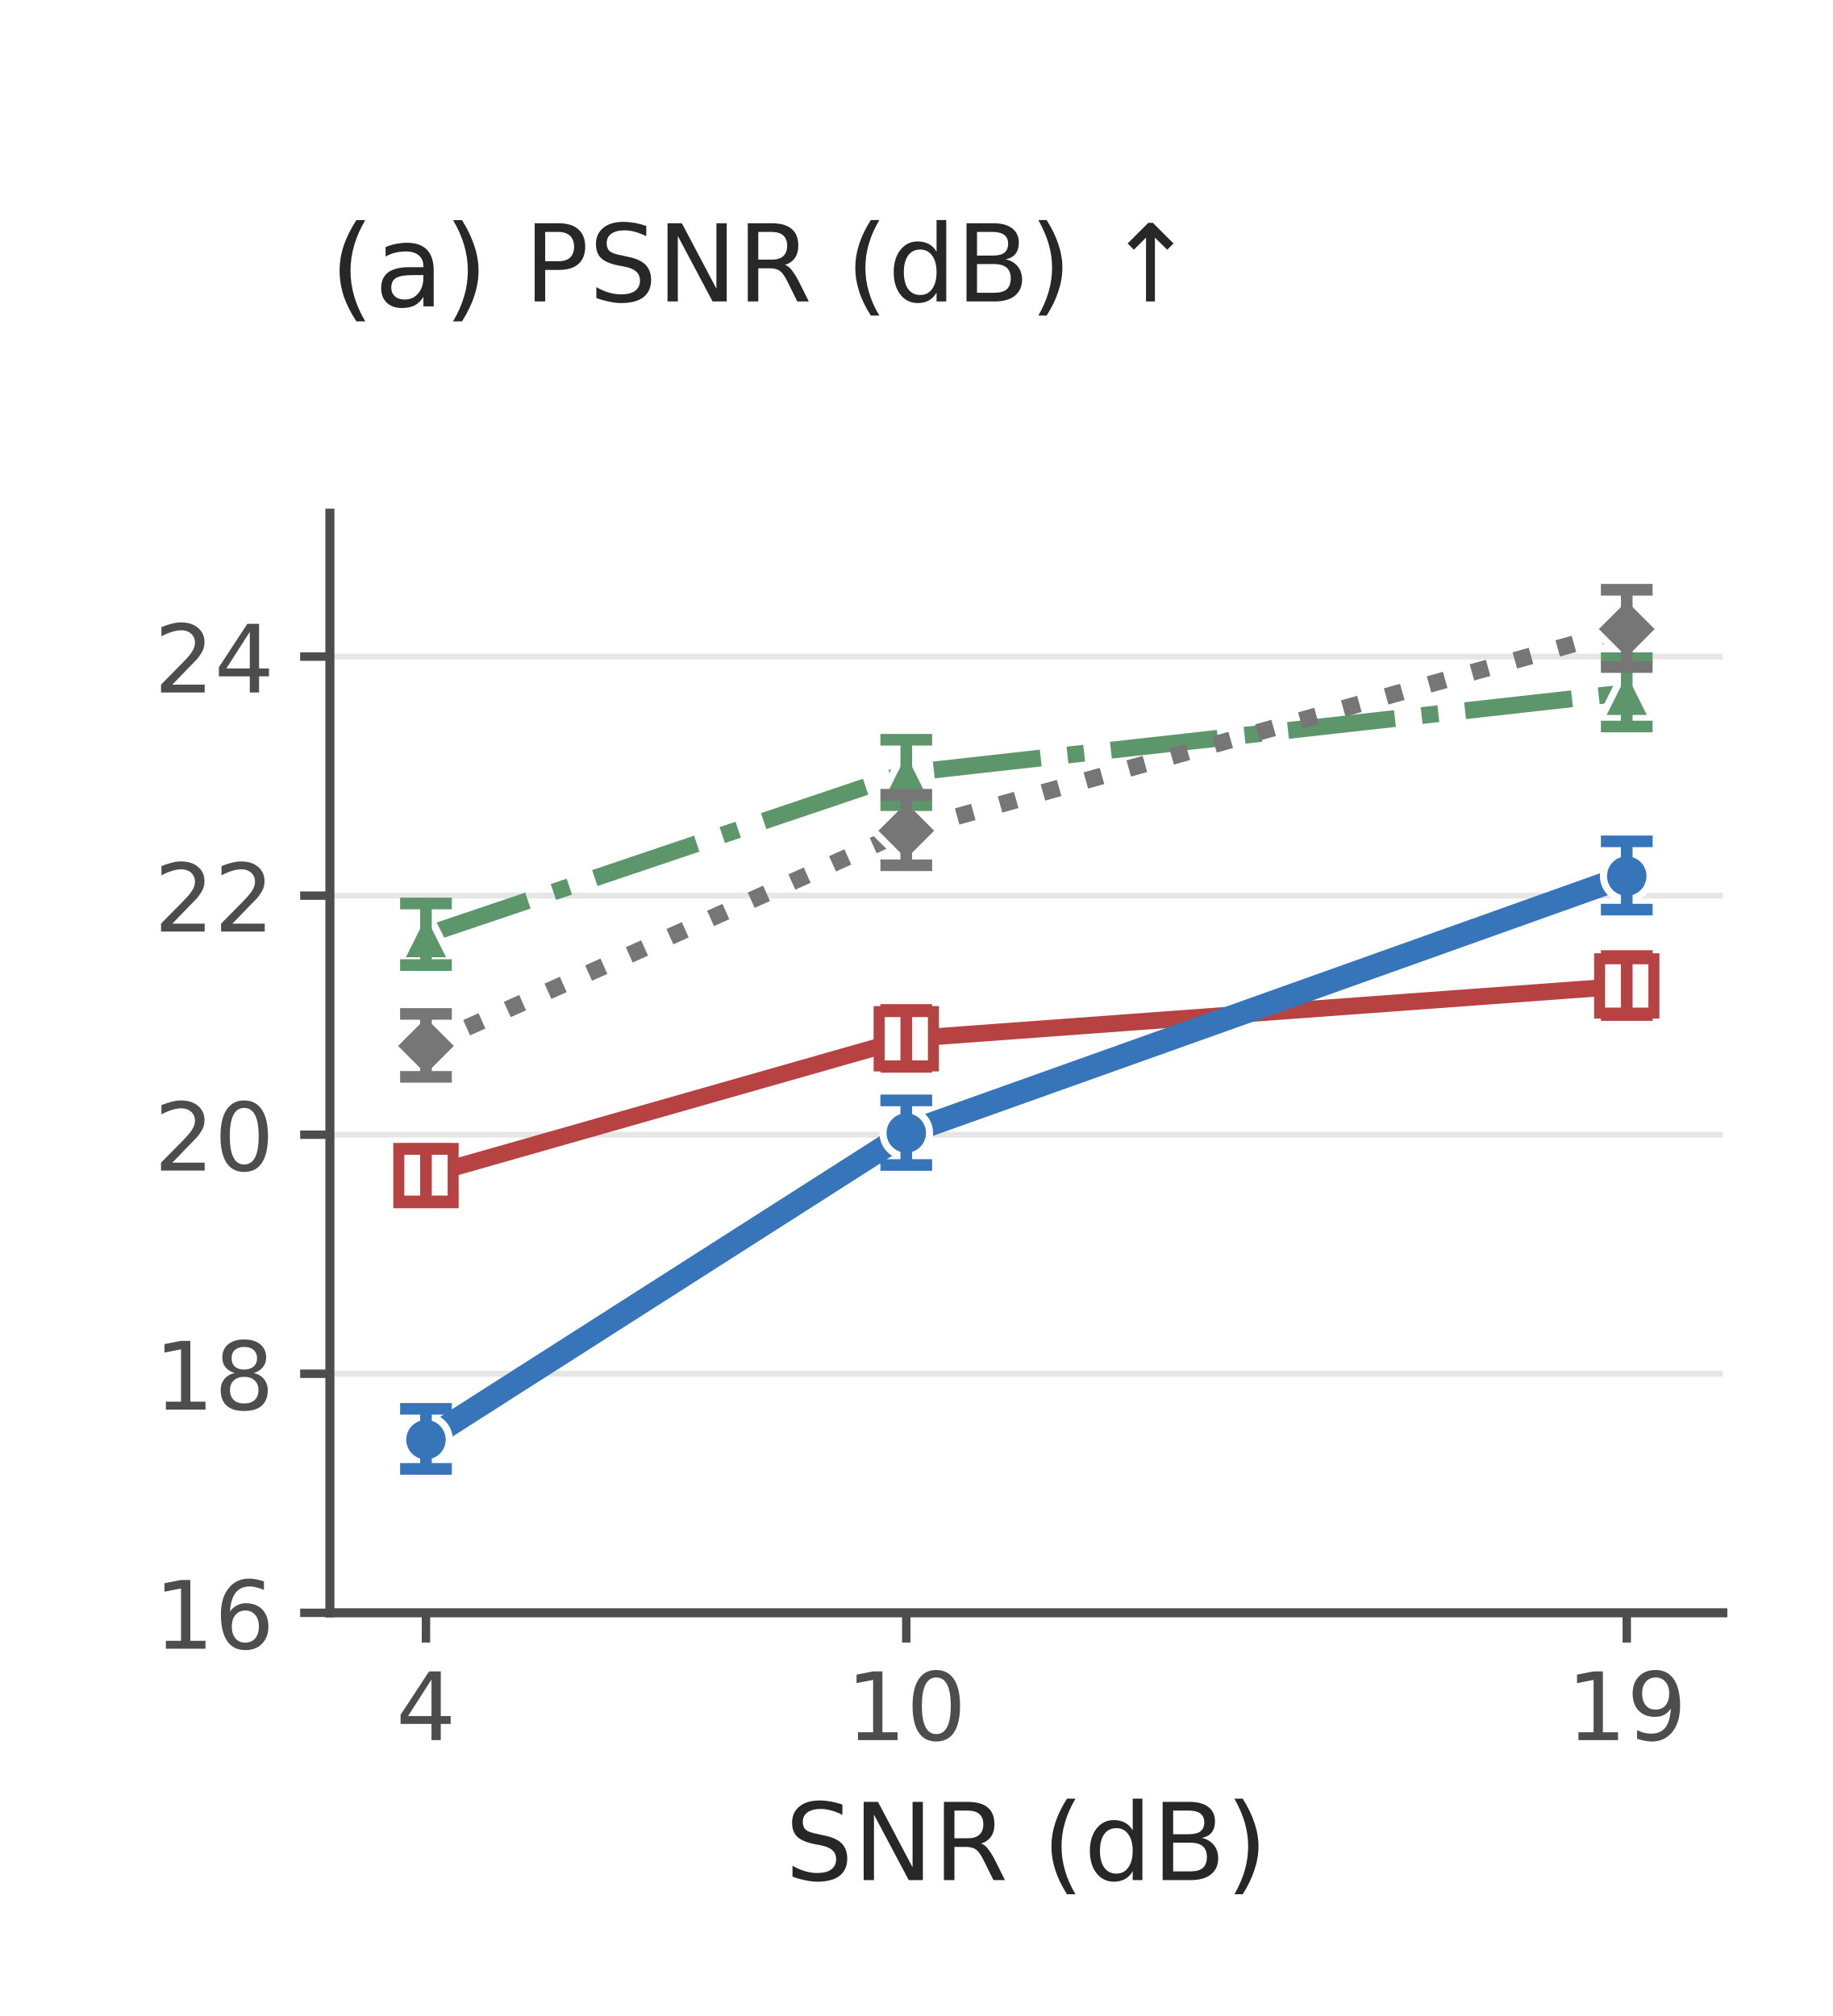
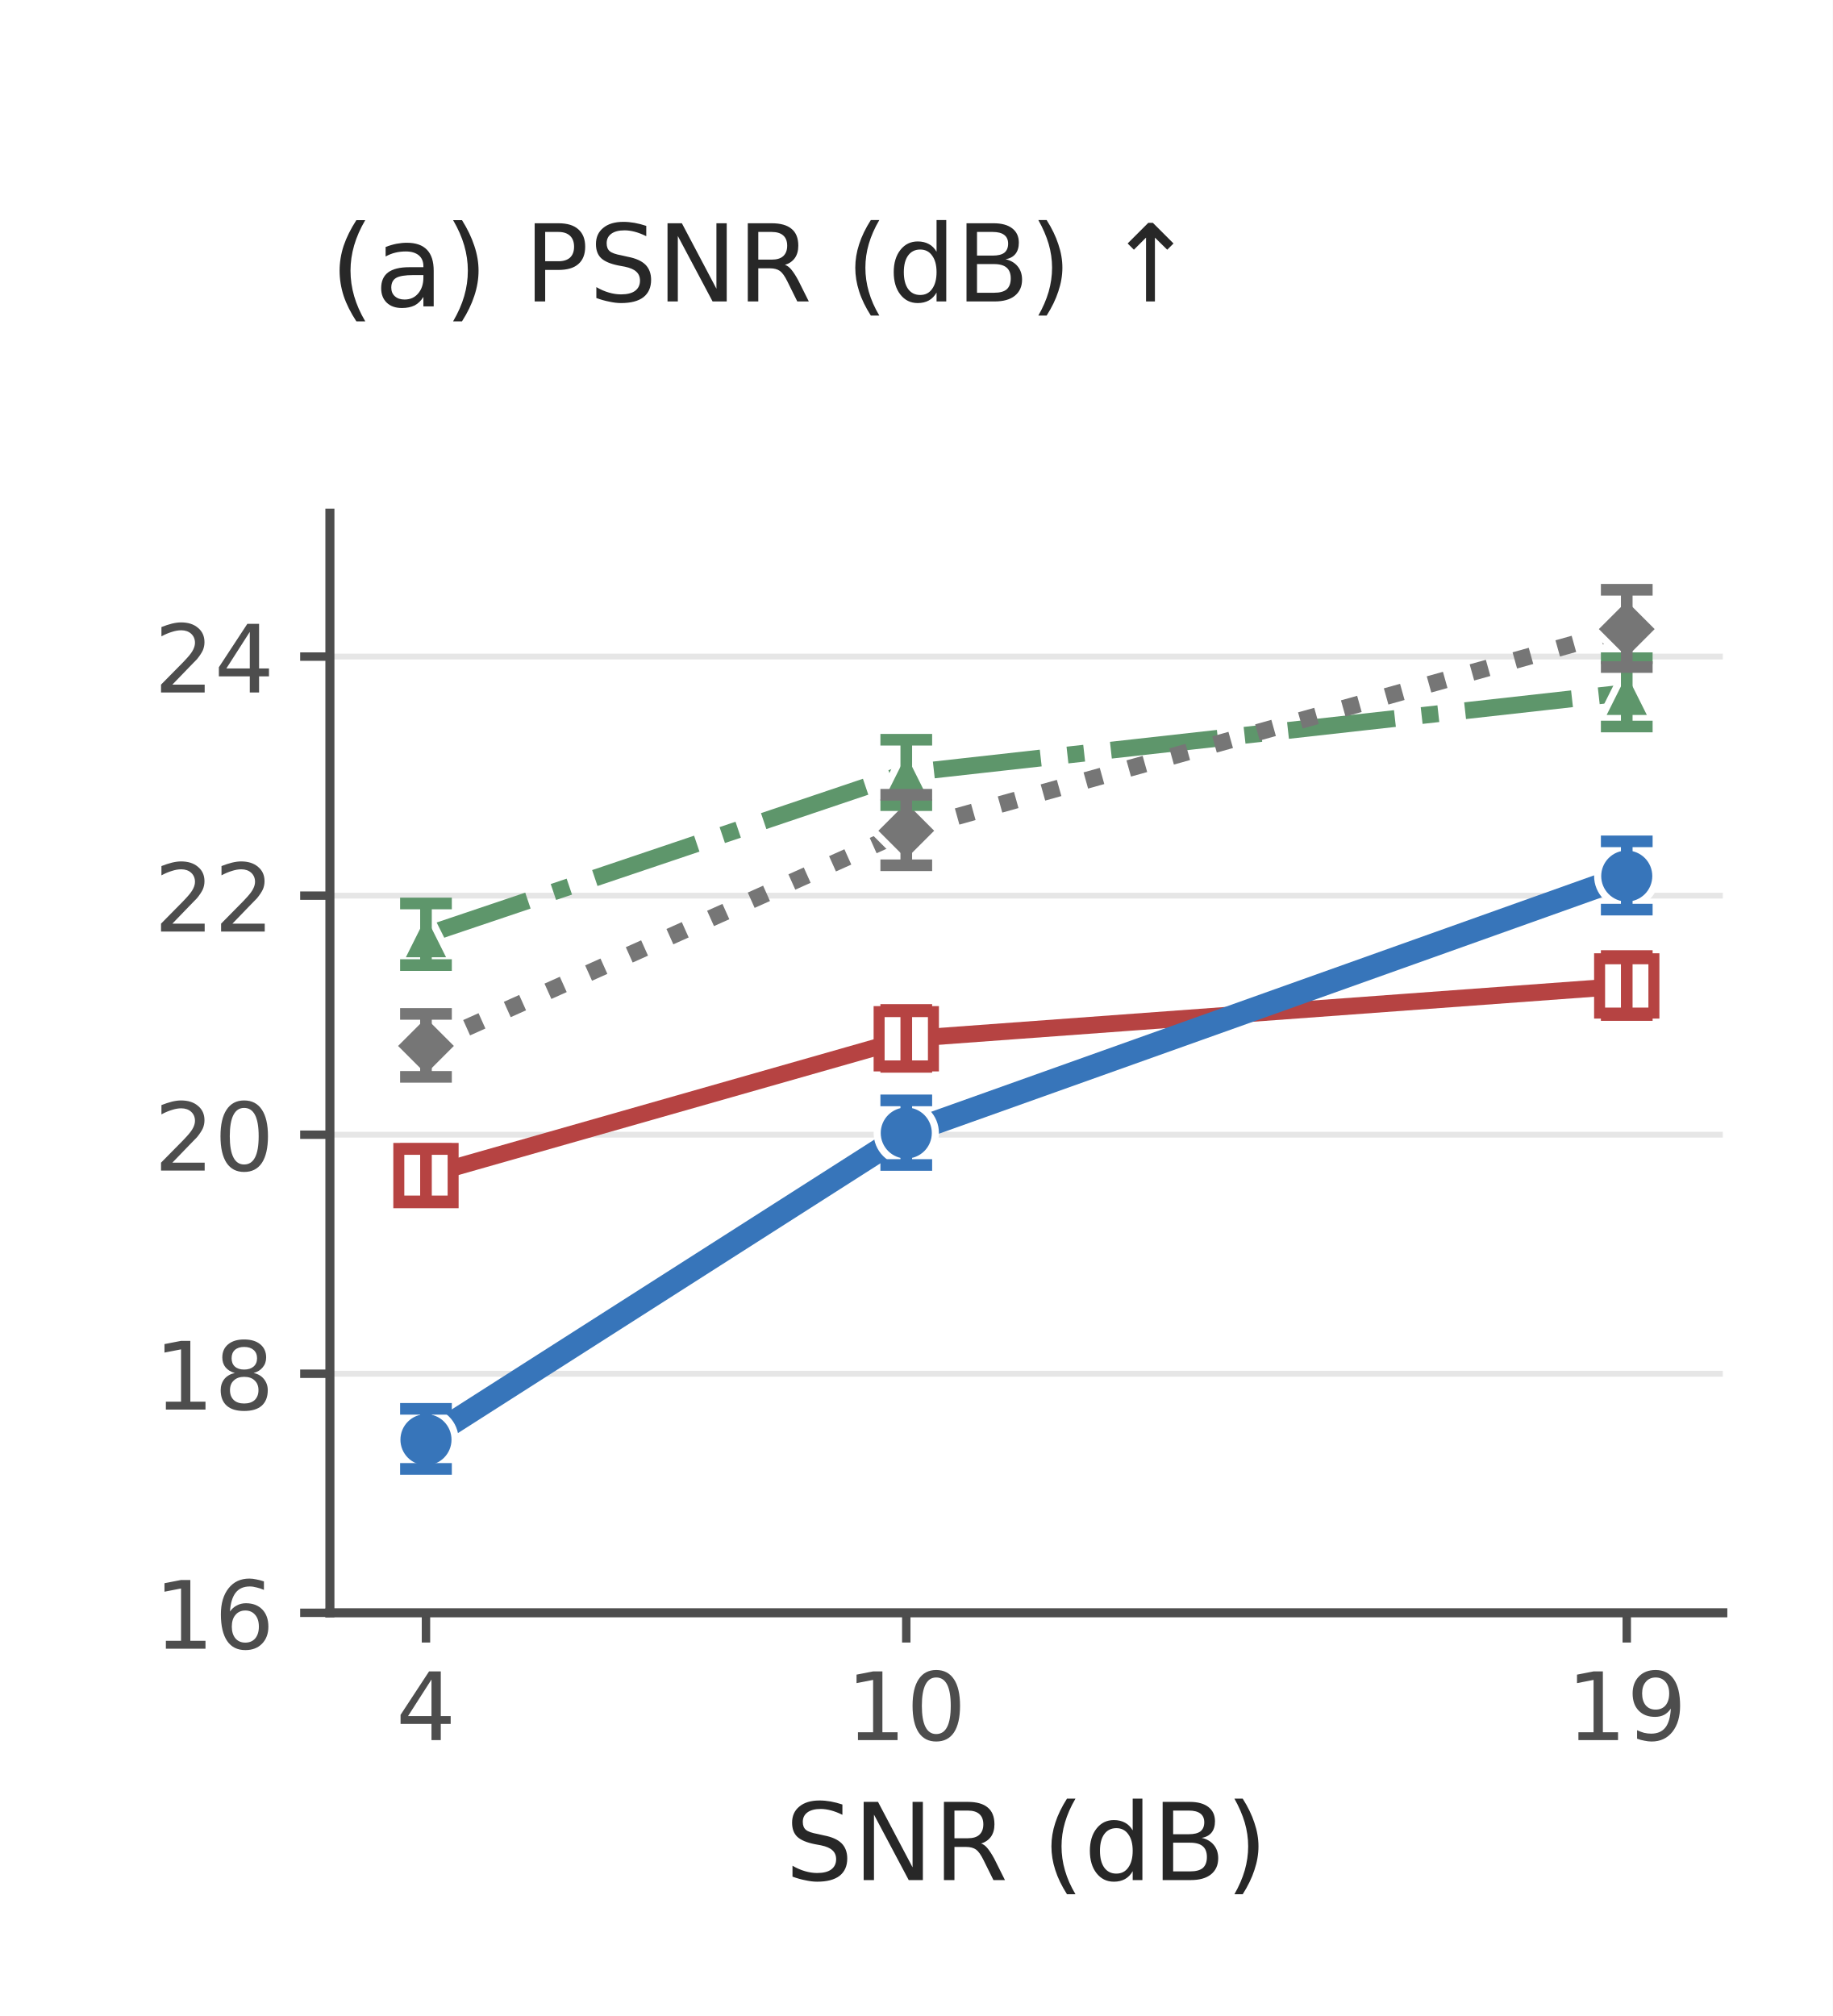
<svg xmlns="http://www.w3.org/2000/svg" xmlns:xlink="http://www.w3.org/1999/xlink" width="141.732pt" height="155.906pt" viewBox="0 0 141.732 155.906" version="1.1">
  <defs>
    <style type="text/css">*{stroke-linejoin: round; stroke-linecap: butt}</style>
  </defs>
  <g id="figure_1">
    <g id="patch_1">
      <path d="M 0 155.906 L 141.732 155.906 L 141.732 0 L 0 0 z " style="fill: #ffffff" />
    </g>
    <g id="axes_1">
      <g id="patch_2">
        <path d="M 25.512 124.724 L 133.228 124.724 L 133.228 39.685 L 25.512 39.685 z " style="fill: #ffffff" />
      </g>
      <g id="matplotlib.axis_1">
        <g id="xtick_1">
          <g id="line2d_1">
            <defs>
              <path id="md1e9a7f883" d="M 0 0 L 0 2.3 " style="stroke: #4d4d4d; stroke-width: 0.65" />
            </defs>
            <g>
              <use xlink:href="#md1e9a7f883" x="32.941" y="124.724" style="fill: #4d4d4d; stroke: #4d4d4d; stroke-width: 0.65" />
            </g>
          </g>
          <g id="text_1">
            <text style="font-size: 7.3px; font-family: 'DejaVu Sans'; text-anchor: middle; fill: #4d4d4d" x="32.941" y="134.571" transform="rotate(-0 32.94054 134.5713)">4</text>
          </g>
        </g>
        <g id="xtick_2">
          <g id="line2d_2">
            <g>
              <use xlink:href="#md1e9a7f883" x="70.084" y="124.724" style="fill: #4d4d4d; stroke: #4d4d4d; stroke-width: 0.65" />
            </g>
          </g>
          <g id="text_2">
            <text style="font-size: 7.3px; font-family: 'DejaVu Sans'; text-anchor: middle; fill: #4d4d4d" x="70.084" y="134.571" transform="rotate(-0 70.08417 134.5713)">10</text>
          </g>
        </g>
        <g id="xtick_3">
          <g id="line2d_3">
            <g>
              <use xlink:href="#md1e9a7f883" x="125.8" y="124.724" style="fill: #4d4d4d; stroke: #4d4d4d; stroke-width: 0.65" />
            </g>
          </g>
          <g id="text_3">
            <text style="font-size: 7.3px; font-family: 'DejaVu Sans'; text-anchor: middle; fill: #4d4d4d" x="125.8" y="134.571" transform="rotate(-0 125.7996 134.5713)">19</text>
          </g>
        </g>
        <g id="text_4">
          <text style="font-size: 8.3px; font-family: 'DejaVu Sans'; text-anchor: middle; fill: #272727" x="79.37" y="145.396" transform="rotate(-0 79.37008 145.3961)">SNR (dB)</text>
        </g>
      </g>
      <g id="matplotlib.axis_2">
        <g id="ytick_1">
          <g id="line2d_4">
            <path d="M 25.512 124.724 L 133.228 124.724 " clip-path="url(#p95e27e8767)" style="fill: none; stroke: #e6e6e6; stroke-width: 0.45; stroke-linecap: square" />
          </g>
          <g id="line2d_5">
            <defs>
              <path id="m43c8e24bb4" d="M 0 0 L -2.3 0 " style="stroke: #4d4d4d; stroke-width: 0.65" />
            </defs>
            <g>
              <use xlink:href="#m43c8e24bb4" x="25.512" y="124.724" style="fill: #4d4d4d; stroke: #4d4d4d; stroke-width: 0.65" />
            </g>
          </g>
          <g id="text_5">
            <text style="font-size: 7.3px; font-family: 'DejaVu Sans'; text-anchor: end; fill: #4d4d4d" x="21.212" y="127.498" transform="rotate(-0 21.21181 127.4978)">16</text>
          </g>
        </g>
        <g id="ytick_2">
          <g id="line2d_6">
            <path d="M 25.512 106.238 L 133.228 106.238 " clip-path="url(#p95e27e8767)" style="fill: none; stroke: #e6e6e6; stroke-width: 0.45; stroke-linecap: square" />
          </g>
          <g id="line2d_7">
            <g>
              <use xlink:href="#m43c8e24bb4" x="25.512" y="106.238" style="fill: #4d4d4d; stroke: #4d4d4d; stroke-width: 0.65" />
            </g>
          </g>
          <g id="text_6">
            <text style="font-size: 7.3px; font-family: 'DejaVu Sans'; text-anchor: end; fill: #4d4d4d" x="21.212" y="109.011" transform="rotate(-0 21.21181 109.011)">18</text>
          </g>
        </g>
        <g id="ytick_3">
          <g id="line2d_8">
            <path d="M 25.512 87.751 L 133.228 87.751 " clip-path="url(#p95e27e8767)" style="fill: none; stroke: #e6e6e6; stroke-width: 0.45; stroke-linecap: square" />
          </g>
          <g id="line2d_9">
            <g>
              <use xlink:href="#m43c8e24bb4" x="25.512" y="87.751" style="fill: #4d4d4d; stroke: #4d4d4d; stroke-width: 0.65" />
            </g>
          </g>
          <g id="text_7">
            <text style="font-size: 7.3px; font-family: 'DejaVu Sans'; text-anchor: end; fill: #4d4d4d" x="21.212" y="90.524" transform="rotate(-0 21.21181 90.5242)">20</text>
          </g>
        </g>
        <g id="ytick_4">
          <g id="line2d_10">
            <path d="M 25.512 69.264 L 133.228 69.264 " clip-path="url(#p95e27e8767)" style="fill: none; stroke: #e6e6e6; stroke-width: 0.45; stroke-linecap: square" />
          </g>
          <g id="line2d_11">
            <g>
              <use xlink:href="#m43c8e24bb4" x="25.512" y="69.264" style="fill: #4d4d4d; stroke: #4d4d4d; stroke-width: 0.65" />
            </g>
          </g>
          <g id="text_8">
            <text style="font-size: 7.3px; font-family: 'DejaVu Sans'; text-anchor: end; fill: #4d4d4d" x="21.212" y="72.037" transform="rotate(-0 21.21181 72.03738)">22</text>
          </g>
        </g>
        <g id="ytick_5">
          <g id="line2d_12">
            <path d="M 25.512 50.777 L 133.228 50.777 " clip-path="url(#p95e27e8767)" style="fill: none; stroke: #e6e6e6; stroke-width: 0.45; stroke-linecap: square" />
          </g>
          <g id="line2d_13">
            <g>
              <use xlink:href="#m43c8e24bb4" x="25.512" y="50.777" style="fill: #4d4d4d; stroke: #4d4d4d; stroke-width: 0.65" />
            </g>
          </g>
          <g id="text_9">
            <text style="font-size: 7.3px; font-family: 'DejaVu Sans'; text-anchor: end; fill: #4d4d4d" x="21.212" y="53.551" transform="rotate(-0 21.21181 53.55056)">24</text>
          </g>
        </g>
      </g>
      <g id="patch_3">
        <path d="M 25.512 124.724 L 25.512 39.685 " style="fill: none; stroke: #4d4d4d; stroke-width: 0.7; stroke-linejoin: miter; stroke-linecap: square" />
      </g>
      <g id="patch_4">
        <path d="M 25.512 124.724 L 133.228 124.724 " style="fill: none; stroke: #4d4d4d; stroke-width: 0.7; stroke-linejoin: miter; stroke-linecap: square" />
      </g>
      <g id="line2d_14">
        <path d="M 32.941 90.913 L 70.084 80.332 L 125.8 76.246 " clip-path="url(#p95e27e8767)" style="fill: none; stroke: #b64342; stroke-width: 1.3; stroke-linecap: square" />
      </g>
      <g id="line2d_15">
        <path d="M 32.941 72.305 L 70.084 59.781 L 125.8 53.567 " clip-path="url(#p95e27e8767)" style="fill: none; stroke-dasharray: 8.32,2.08,1.3,2.08; stroke-dashoffset: 0; stroke: #5e966b; stroke-width: 1.3" />
      </g>
      <g id="line2d_16">
        <path d="M 32.941 80.887 L 70.084 64.245 L 125.8 48.65 " clip-path="url(#p95e27e8767)" style="fill: none; stroke-dasharray: 1.3,2.145; stroke-dashoffset: 0; stroke: #767676; stroke-width: 1.3" />
      </g>
      <g id="line2d_17">
        <path d="M 32.941 111.337 L 70.084 87.621 L 125.8 67.75 " clip-path="url(#p95e27e8767)" style="fill: none; stroke: #3775ba; stroke-width: 1.8; stroke-linecap: square" />
      </g>
      <g id="line2d_18">
        <defs>
          <path id="m288683c7bd" d="M -2.1 2.1 L 2.1 2.1 L 2.1 -2.1 L -2.1 -2.1 z " style="stroke: #b64342; stroke-width: 0.85; stroke-linejoin: miter" />
        </defs>
        <g clip-path="url(#p95e27e8767)">
          <use xlink:href="#m288683c7bd" x="32.941" y="90.913" style="fill: #ffffff; stroke: #b64342; stroke-width: 0.85; stroke-linejoin: miter" />
          <use xlink:href="#m288683c7bd" x="70.084" y="80.332" style="fill: #ffffff; stroke: #b64342; stroke-width: 0.85; stroke-linejoin: miter" />
          <use xlink:href="#m288683c7bd" x="125.8" y="76.246" style="fill: #ffffff; stroke: #b64342; stroke-width: 0.85; stroke-linejoin: miter" />
        </g>
      </g>
      <g id="line2d_19">
        <defs>
          <path id="m3140df55d1" d="M 0 -2 L -2 2 L 2 2 z " style="stroke: #ffffff; stroke-width: 0.55; stroke-linejoin: miter" />
        </defs>
        <g clip-path="url(#p95e27e8767)">
          <use xlink:href="#m3140df55d1" x="32.941" y="72.305" style="fill: #5e966b; stroke: #ffffff; stroke-width: 0.55; stroke-linejoin: miter" />
          <use xlink:href="#m3140df55d1" x="70.084" y="59.781" style="fill: #5e966b; stroke: #ffffff; stroke-width: 0.55; stroke-linejoin: miter" />
          <use xlink:href="#m3140df55d1" x="125.8" y="53.567" style="fill: #5e966b; stroke: #ffffff; stroke-width: 0.55; stroke-linejoin: miter" />
        </g>
      </g>
      <g id="line2d_20">
        <defs>
          <path id="m875e1c45a4" d="M -0 2.546 L 2.546 0 L 0 -2.546 L -2.546 -0 z " style="stroke: #ffffff; stroke-width: 0.55; stroke-linejoin: miter" />
        </defs>
        <g clip-path="url(#p95e27e8767)">
          <use xlink:href="#m875e1c45a4" x="32.941" y="80.887" style="fill: #767676; stroke: #ffffff; stroke-width: 0.55; stroke-linejoin: miter" />
          <use xlink:href="#m875e1c45a4" x="70.084" y="64.245" style="fill: #767676; stroke: #ffffff; stroke-width: 0.55; stroke-linejoin: miter" />
          <use xlink:href="#m875e1c45a4" x="125.8" y="48.65" style="fill: #767676; stroke: #ffffff; stroke-width: 0.55; stroke-linejoin: miter" />
        </g>
      </g>
      <g id="line2d_21">
        <defs>
-           <path id="m14bf0b264e" d="M 0 1.8 C 0.477 1.8 0.935 1.61 1.273 1.273 C 1.61 0.935 1.8 0.477 1.8 0 C 1.8 -0.477 1.61 -0.935 1.273 -1.273 C 0.935 -1.61 0.477 -1.8 0 -1.8 C -0.477 -1.8 -0.935 -1.61 -1.273 -1.273 C -1.61 -0.935 -1.8 -0.477 -1.8 0 C -1.8 0.477 -1.61 0.935 -1.273 1.273 C -0.935 1.61 -0.477 1.8 0 1.8 z " style="stroke: #ffffff; stroke-width: 0.55" />
-         </defs>
-         <g clip-path="url(#p95e27e8767)">
-           <use xlink:href="#m14bf0b264e" x="32.941" y="111.337" style="fill: #3775ba; stroke: #ffffff; stroke-width: 0.55" />
-           <use xlink:href="#m14bf0b264e" x="70.084" y="87.621" style="fill: #3775ba; stroke: #ffffff; stroke-width: 0.55" />
-           <use xlink:href="#m14bf0b264e" x="125.8" y="67.75" style="fill: #3775ba; stroke: #ffffff; stroke-width: 0.55" />
+           <path id="m33fe1cafd8" d="M 0 2.25 C 0.597 2.25 1.169 2.013 1.591 1.591 C 2.013 1.169 2.25 0.597 2.25 0 C 2.25 -0.597 2.013 -1.169 1.591 -1.591 C 1.169 -2.013 0.597 -2.25 0 -2.25 C -0.597 -2.25 -1.169 -2.013 -1.591 -1.591 C -2.013 -1.169 -2.25 -0.597 -2.25 0 C -2.25 0.597 -2.013 1.169 -1.591 1.591 C -1.169 2.013 -0.597 2.25 0 2.25 z " style="stroke: #ffffff; stroke-width: 0.55" />
+         </defs>
+         <g clip-path="url(#p95e27e8767)">
+           <use xlink:href="#m33fe1cafd8" x="32.941" y="111.337" style="fill: #3775ba; stroke: #ffffff; stroke-width: 0.55" />
+           <use xlink:href="#m33fe1cafd8" x="70.084" y="87.621" style="fill: #3775ba; stroke: #ffffff; stroke-width: 0.55" />
+           <use xlink:href="#m33fe1cafd8" x="125.8" y="67.75" style="fill: #3775ba; stroke: #ffffff; stroke-width: 0.55" />
        </g>
      </g>
      <g id="LineCollection_1">
        <path d="M 32.941 113.597 L 32.941 108.952 " clip-path="url(#p95e27e8767)" style="fill: none; stroke: #3775ba; stroke-width: 0.9" />
        <path d="M 70.084 90.092 L 70.084 85.097 " clip-path="url(#p95e27e8767)" style="fill: none; stroke: #3775ba; stroke-width: 0.9" />
        <path d="M 125.8 70.345 L 125.8 65.064 " clip-path="url(#p95e27e8767)" style="fill: none; stroke: #3775ba; stroke-width: 0.9" />
      </g>
      <g id="line2d_22">
        <defs>
          <path id="m5f85ea1e34" d="M 2 0 L -2 -0 " style="stroke: #3775ba; stroke-width: 0.9" />
        </defs>
        <g clip-path="url(#p95e27e8767)">
          <use xlink:href="#m5f85ea1e34" x="32.941" y="113.597" style="fill: #1f77b4; stroke: #3775ba; stroke-width: 0.9" />
          <use xlink:href="#m5f85ea1e34" x="70.084" y="90.092" style="fill: #1f77b4; stroke: #3775ba; stroke-width: 0.9" />
          <use xlink:href="#m5f85ea1e34" x="125.8" y="70.345" style="fill: #1f77b4; stroke: #3775ba; stroke-width: 0.9" />
        </g>
      </g>
      <g id="line2d_23">
        <g clip-path="url(#p95e27e8767)">
          <use xlink:href="#m5f85ea1e34" x="32.941" y="108.952" style="fill: #1f77b4; stroke: #3775ba; stroke-width: 0.9" />
          <use xlink:href="#m5f85ea1e34" x="70.084" y="85.097" style="fill: #1f77b4; stroke: #3775ba; stroke-width: 0.9" />
          <use xlink:href="#m5f85ea1e34" x="125.8" y="65.064" style="fill: #1f77b4; stroke: #3775ba; stroke-width: 0.9" />
        </g>
      </g>
      <g id="LineCollection_2">
        <path d="M 32.941 92.909 L 32.941 88.858 " clip-path="url(#p95e27e8767)" style="fill: none; stroke: #b64342; stroke-width: 0.9" />
        <path d="M 70.084 82.506 L 70.084 78.102 " clip-path="url(#p95e27e8767)" style="fill: none; stroke: #b64342; stroke-width: 0.9" />
        <path d="M 125.8 78.495 L 125.8 73.933 " clip-path="url(#p95e27e8767)" style="fill: none; stroke: #b64342; stroke-width: 0.9" />
      </g>
      <g id="line2d_24">
        <defs>
          <path id="mb1ea085d9b" d="M 2 0 L -2 -0 " style="stroke: #b64342; stroke-width: 0.9" />
        </defs>
        <g clip-path="url(#p95e27e8767)">
          <use xlink:href="#mb1ea085d9b" x="32.941" y="92.909" style="fill: #1f77b4; stroke: #b64342; stroke-width: 0.9" />
          <use xlink:href="#mb1ea085d9b" x="70.084" y="82.506" style="fill: #1f77b4; stroke: #b64342; stroke-width: 0.9" />
          <use xlink:href="#mb1ea085d9b" x="125.8" y="78.495" style="fill: #1f77b4; stroke: #b64342; stroke-width: 0.9" />
        </g>
      </g>
      <g id="line2d_25">
        <g clip-path="url(#p95e27e8767)">
          <use xlink:href="#mb1ea085d9b" x="32.941" y="88.858" style="fill: #1f77b4; stroke: #b64342; stroke-width: 0.9" />
          <use xlink:href="#mb1ea085d9b" x="70.084" y="78.102" style="fill: #1f77b4; stroke: #b64342; stroke-width: 0.9" />
          <use xlink:href="#mb1ea085d9b" x="125.8" y="73.933" style="fill: #1f77b4; stroke: #b64342; stroke-width: 0.9" />
        </g>
      </g>
      <g id="LineCollection_3">
        <path d="M 32.941 74.633 L 32.941 69.869 " clip-path="url(#p95e27e8767)" style="fill: none; stroke: #5e966b; stroke-width: 0.9" />
        <path d="M 70.084 62.266 L 70.084 57.206 " clip-path="url(#p95e27e8767)" style="fill: none; stroke: #5e966b; stroke-width: 0.9" />
        <path d="M 125.8 56.185 L 125.8 50.902 " clip-path="url(#p95e27e8767)" style="fill: none; stroke: #5e966b; stroke-width: 0.9" />
      </g>
      <g id="line2d_26">
        <defs>
          <path id="m5a5f76ad22" d="M 2 0 L -2 -0 " style="stroke: #5e966b; stroke-width: 0.9" />
        </defs>
        <g clip-path="url(#p95e27e8767)">
          <use xlink:href="#m5a5f76ad22" x="32.941" y="74.633" style="fill: #1f77b4; stroke: #5e966b; stroke-width: 0.9" />
          <use xlink:href="#m5a5f76ad22" x="70.084" y="62.266" style="fill: #1f77b4; stroke: #5e966b; stroke-width: 0.9" />
          <use xlink:href="#m5a5f76ad22" x="125.8" y="56.185" style="fill: #1f77b4; stroke: #5e966b; stroke-width: 0.9" />
        </g>
      </g>
      <g id="line2d_27">
        <g clip-path="url(#p95e27e8767)">
          <use xlink:href="#m5a5f76ad22" x="32.941" y="69.869" style="fill: #1f77b4; stroke: #5e966b; stroke-width: 0.9" />
          <use xlink:href="#m5a5f76ad22" x="70.084" y="57.206" style="fill: #1f77b4; stroke: #5e966b; stroke-width: 0.9" />
          <use xlink:href="#m5a5f76ad22" x="125.8" y="50.902" style="fill: #1f77b4; stroke: #5e966b; stroke-width: 0.9" />
        </g>
      </g>
      <g id="LineCollection_4">
        <path d="M 32.941 83.278 L 32.941 78.411 " clip-path="url(#p95e27e8767)" style="fill: none; stroke: #767676; stroke-width: 0.9" />
        <path d="M 70.084 66.914 L 70.084 61.463 " clip-path="url(#p95e27e8767)" style="fill: none; stroke: #767676; stroke-width: 0.9" />
        <path d="M 125.8 51.587 L 125.8 45.61 " clip-path="url(#p95e27e8767)" style="fill: none; stroke: #767676; stroke-width: 0.9" />
      </g>
      <g id="line2d_28">
        <defs>
          <path id="mb83bd9f7e3" d="M 2 0 L -2 -0 " style="stroke: #767676; stroke-width: 0.9" />
        </defs>
        <g clip-path="url(#p95e27e8767)">
          <use xlink:href="#mb83bd9f7e3" x="32.941" y="83.278" style="fill: #1f77b4; stroke: #767676; stroke-width: 0.9" />
          <use xlink:href="#mb83bd9f7e3" x="70.084" y="66.914" style="fill: #1f77b4; stroke: #767676; stroke-width: 0.9" />
          <use xlink:href="#mb83bd9f7e3" x="125.8" y="51.587" style="fill: #1f77b4; stroke: #767676; stroke-width: 0.9" />
        </g>
      </g>
      <g id="line2d_29">
        <g clip-path="url(#p95e27e8767)">
          <use xlink:href="#mb83bd9f7e3" x="32.941" y="78.411" style="fill: #1f77b4; stroke: #767676; stroke-width: 0.9" />
          <use xlink:href="#mb83bd9f7e3" x="70.084" y="61.463" style="fill: #1f77b4; stroke: #767676; stroke-width: 0.9" />
          <use xlink:href="#mb83bd9f7e3" x="125.8" y="45.61" style="fill: #1f77b4; stroke: #767676; stroke-width: 0.9" />
        </g>
      </g>
    </g>
    <g id="text_10">
      <text style="font-size: 8.8px; font-family: 'DejaVu Sans'; text-anchor: start; fill: #272727" x="25.512" y="23.694" transform="rotate(-0 25.51181 23.6945)">(a)</text>
    </g>
    <g id="text_11">
      <text style="font-size: 8.3px; font-family: 'DejaVu Sans'; text-anchor: start; fill: #272727" x="40.535" y="23.315" transform="rotate(-0 40.53543 23.31458)">PSNR (dB) ↑</text>
    </g>
  </g>
  <defs>
    <clipPath id="p95e27e8767">
      <rect x="25.512" y="39.685" width="107.717" height="85.039" />
    </clipPath>
  </defs>
</svg>
